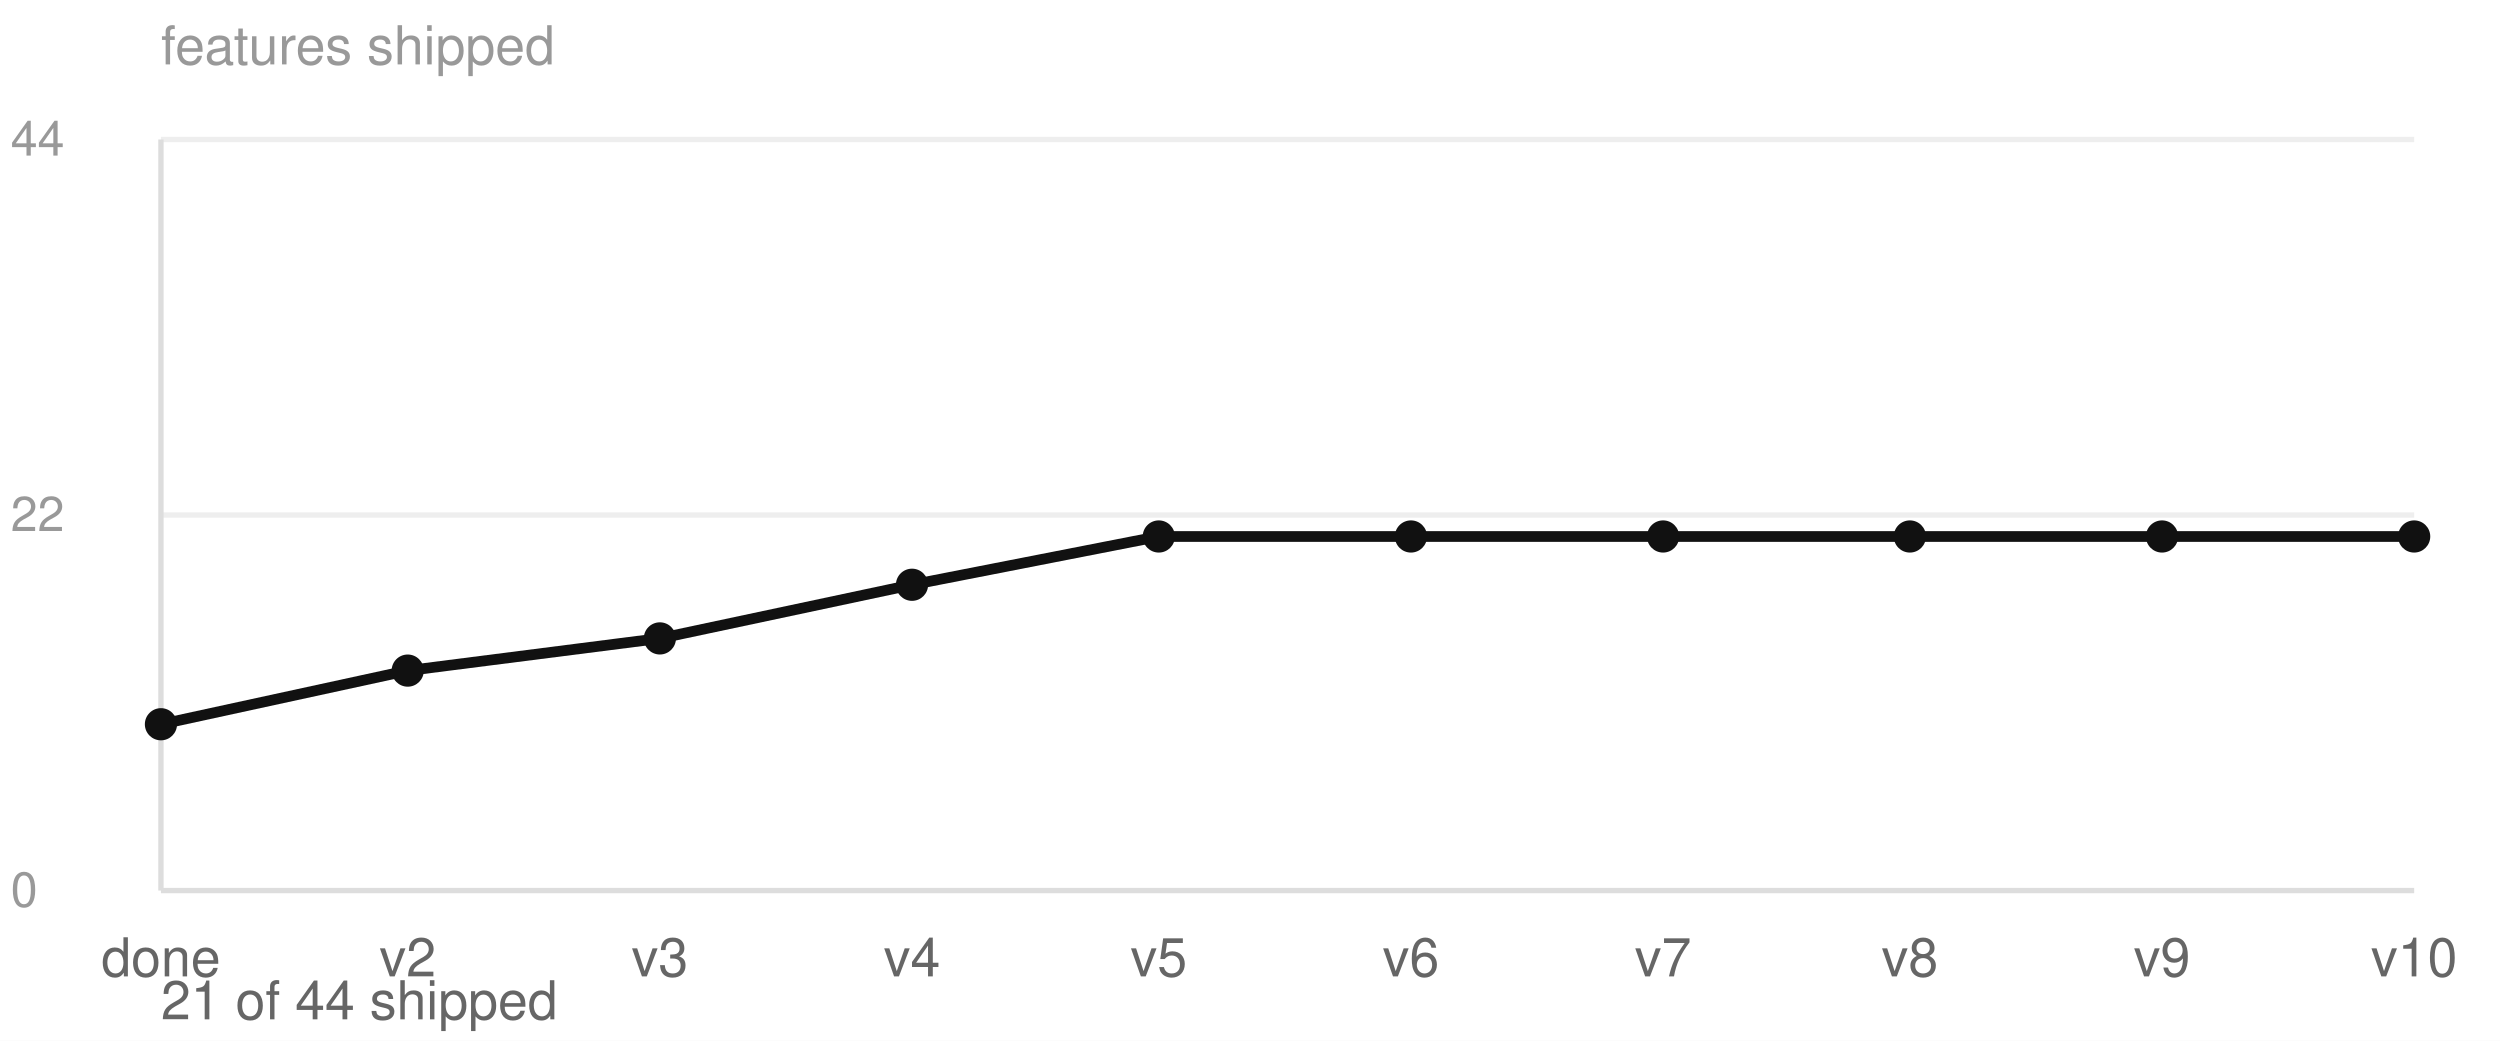
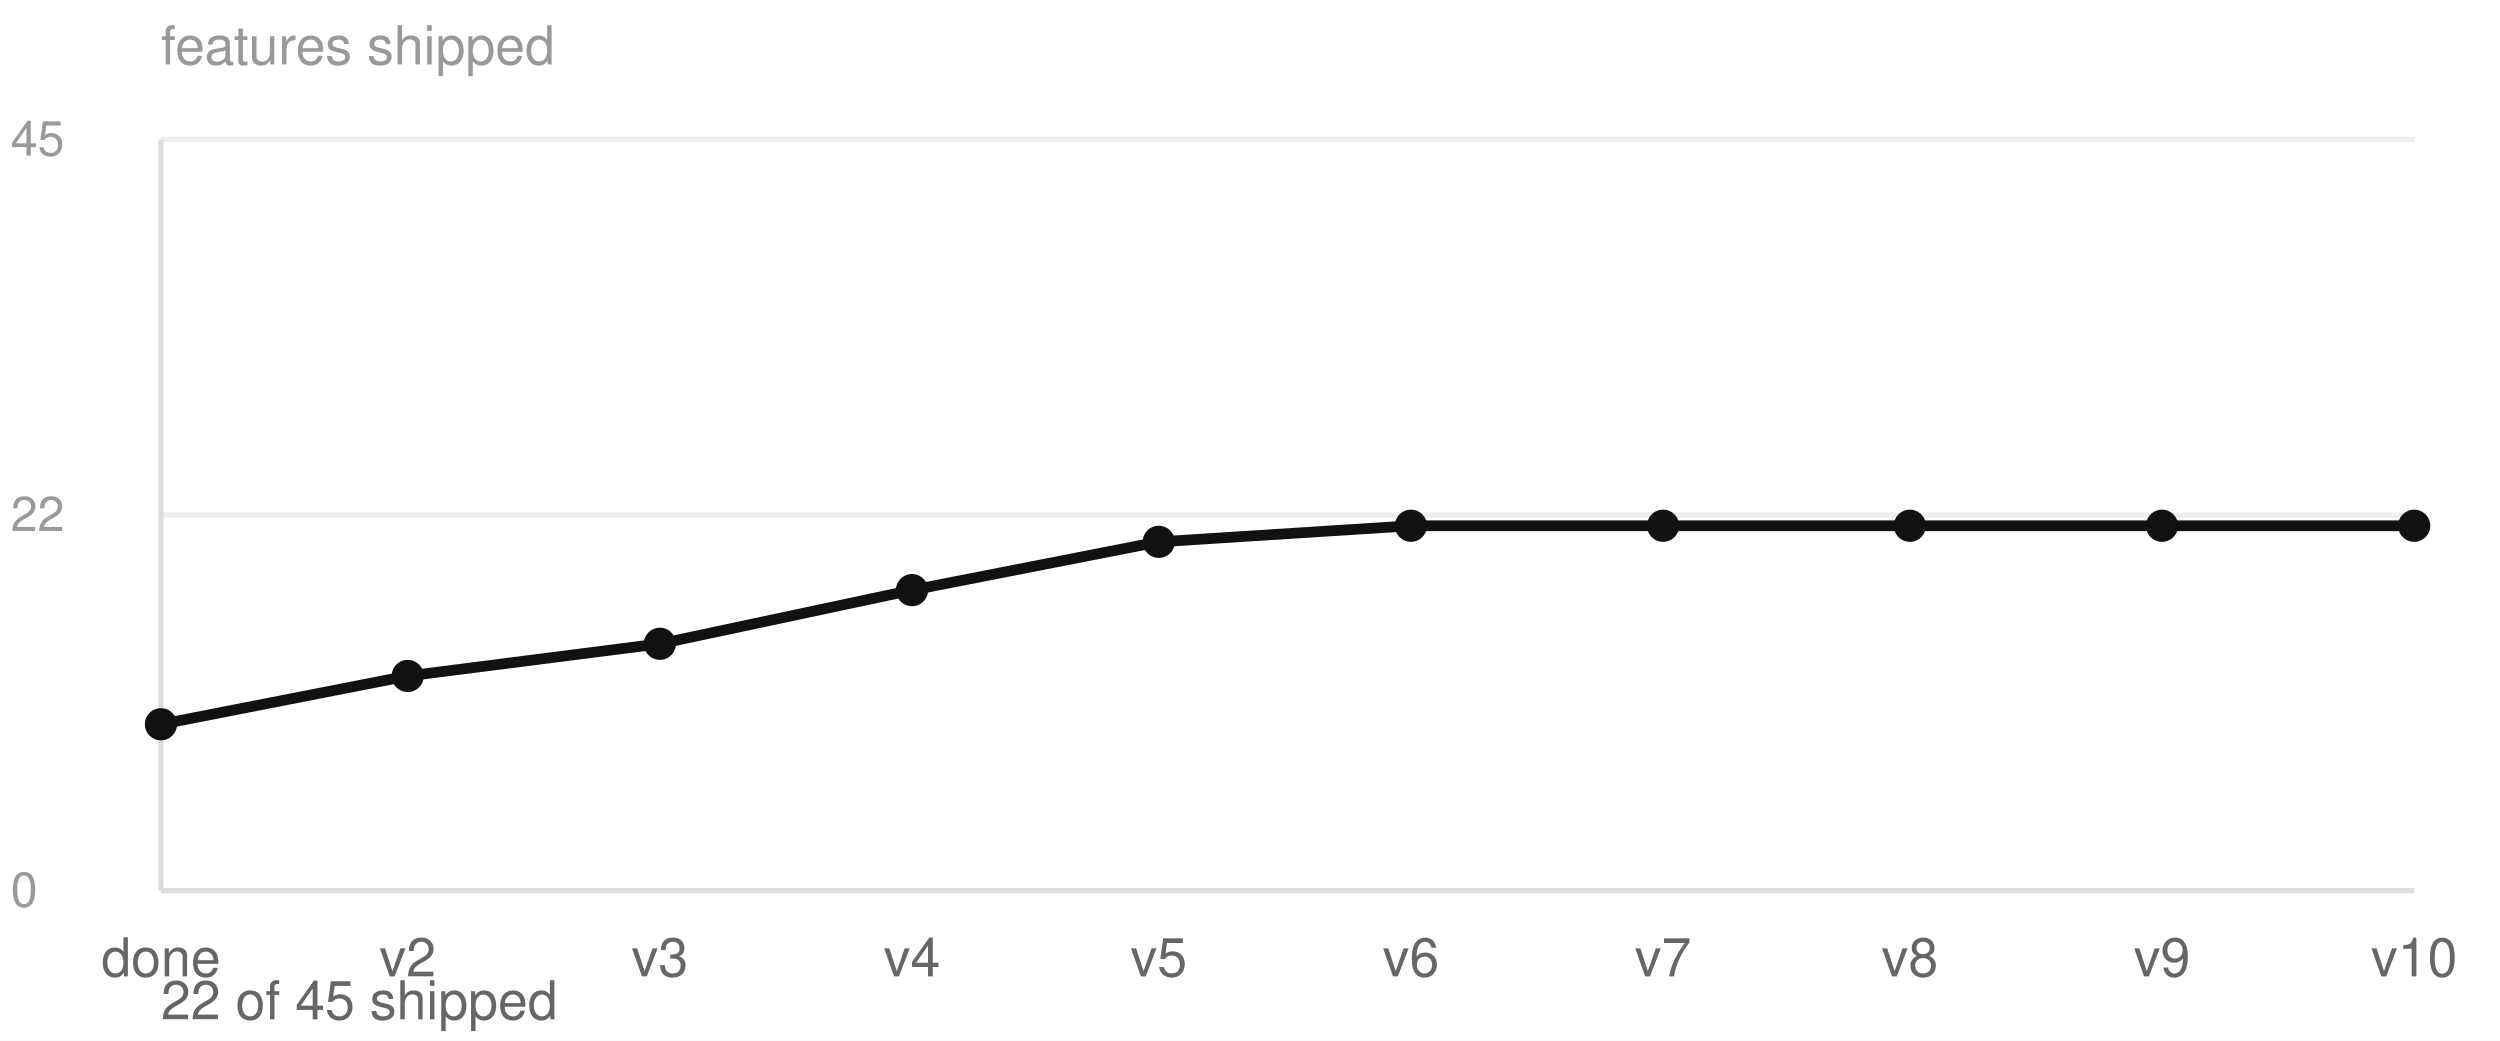
<svg xmlns="http://www.w3.org/2000/svg" width="466" height="194" viewBox="0 0 466 194">
  <rect width="100%" height="100%" fill="#ffffff" />
  <text x="30" y="12" font-family="-apple-system,Helvetica,Arial,sans-serif" font-size="10" fill="#999">features shipped</text>
  <line x1="30" y1="26" x2="450" y2="26" stroke="#eee" />
-   <text x="2" y="29" font-family="-apple-system,Helvetica,Arial,sans-serif" font-size="9" fill="#999">44</text>
+   <text x="2" y="29" font-family="-apple-system,Helvetica,Arial,sans-serif" font-size="9" fill="#999">45</text>
  <line x1="30" y1="96" x2="450" y2="96" stroke="#eee" />
  <text x="2" y="99" font-family="-apple-system,Helvetica,Arial,sans-serif" font-size="9" fill="#999">22</text>
  <line x1="30" y1="26" x2="30" y2="166" stroke="#ddd" />
  <line x1="30" y1="166" x2="450" y2="166" stroke="#ddd" />
  <text x="2" y="169" font-family="-apple-system,Helvetica,Arial,sans-serif" font-size="9" fill="#999">0</text>
-   <polyline points="30,135 76,125 123,119 170,109 216,100 263,100 310,100 356,100 403,100 450,100 " fill="none" stroke="#111" stroke-width="2" />
+   <polyline points="30,135 76,126 123,120 170,110 216,101 263,98 310,98 356,98 403,98 450,98 " fill="none" stroke="#111" stroke-width="2" />
  <circle cx="30" cy="135" r="3" fill="#111" />
-   <circle cx="76" cy="125" r="3" fill="#111" />
-   <circle cx="123" cy="119" r="3" fill="#111" />
-   <circle cx="170" cy="109" r="3" fill="#111" />
-   <circle cx="216" cy="100" r="3" fill="#111" />
-   <circle cx="263" cy="100" r="3" fill="#111" />
-   <circle cx="310" cy="100" r="3" fill="#111" />
-   <circle cx="356" cy="100" r="3" fill="#111" />
-   <circle cx="403" cy="100" r="3" fill="#111" />
-   <circle cx="450" cy="100" r="3" fill="#111" />
+   <circle cx="76" cy="126" r="3" fill="#111" />
+   <circle cx="123" cy="120" r="3" fill="#111" />
+   <circle cx="170" cy="110" r="3" fill="#111" />
+   <circle cx="216" cy="101" r="3" fill="#111" />
+   <circle cx="263" cy="98" r="3" fill="#111" />
+   <circle cx="310" cy="98" r="3" fill="#111" />
+   <circle cx="356" cy="98" r="3" fill="#111" />
+   <circle cx="403" cy="98" r="3" fill="#111" />
+   <circle cx="450" cy="98" r="3" fill="#111" />
  <text x="30" y="182" font-family="-apple-system,Helvetica,Arial,sans-serif" font-size="10" fill="#666" text-anchor="middle">done</text>
  <text x="76" y="182" font-family="-apple-system,Helvetica,Arial,sans-serif" font-size="10" fill="#666" text-anchor="middle">v2</text>
  <text x="123" y="182" font-family="-apple-system,Helvetica,Arial,sans-serif" font-size="10" fill="#666" text-anchor="middle">v3</text>
  <text x="170" y="182" font-family="-apple-system,Helvetica,Arial,sans-serif" font-size="10" fill="#666" text-anchor="middle">v4</text>
  <text x="216" y="182" font-family="-apple-system,Helvetica,Arial,sans-serif" font-size="10" fill="#666" text-anchor="middle">v5</text>
  <text x="263" y="182" font-family="-apple-system,Helvetica,Arial,sans-serif" font-size="10" fill="#666" text-anchor="middle">v6</text>
  <text x="310" y="182" font-family="-apple-system,Helvetica,Arial,sans-serif" font-size="10" fill="#666" text-anchor="middle">v7</text>
  <text x="356" y="182" font-family="-apple-system,Helvetica,Arial,sans-serif" font-size="10" fill="#666" text-anchor="middle">v8</text>
  <text x="403" y="182" font-family="-apple-system,Helvetica,Arial,sans-serif" font-size="10" fill="#666" text-anchor="middle">v9</text>
  <text x="450" y="182" font-family="-apple-system,Helvetica,Arial,sans-serif" font-size="10" fill="#666" text-anchor="middle">v10</text>
-   <text x="30" y="190" font-family="-apple-system,Helvetica,Arial,sans-serif" font-size="10" fill="#666">21 of 44 shipped</text>
+   <text x="30" y="190" font-family="-apple-system,Helvetica,Arial,sans-serif" font-size="10" fill="#666">22 of 45 shipped</text>
</svg>
